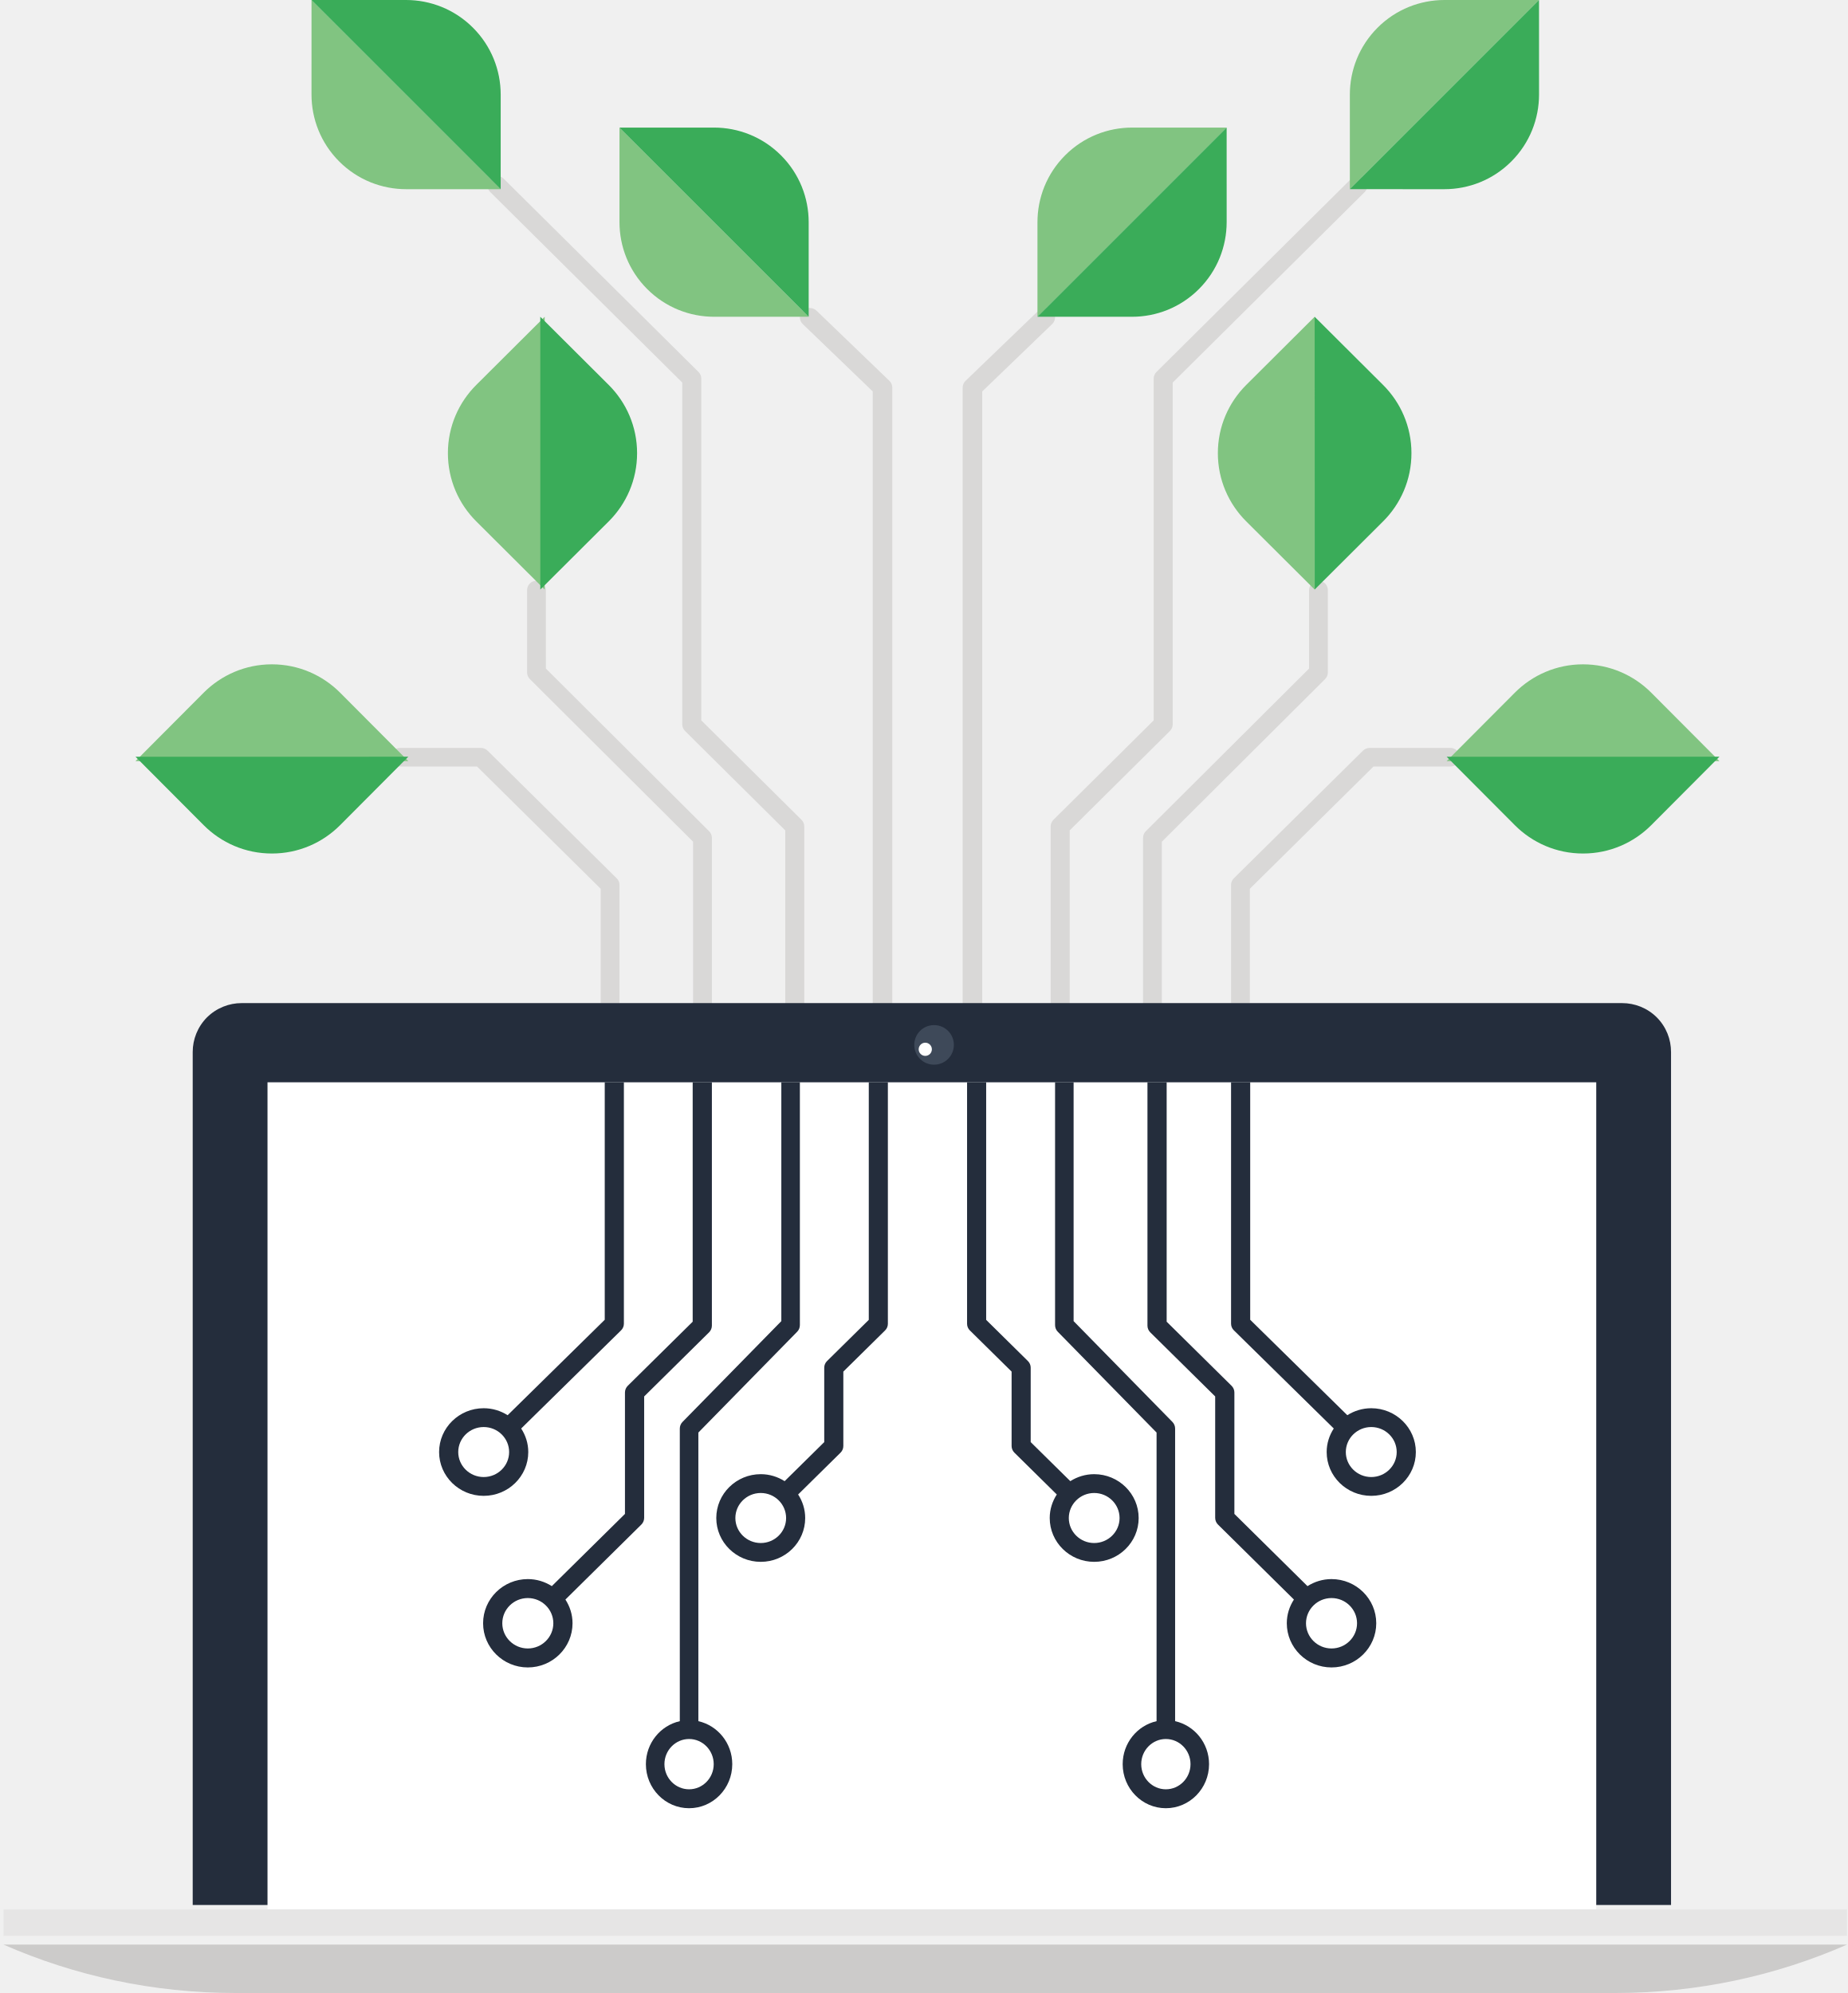
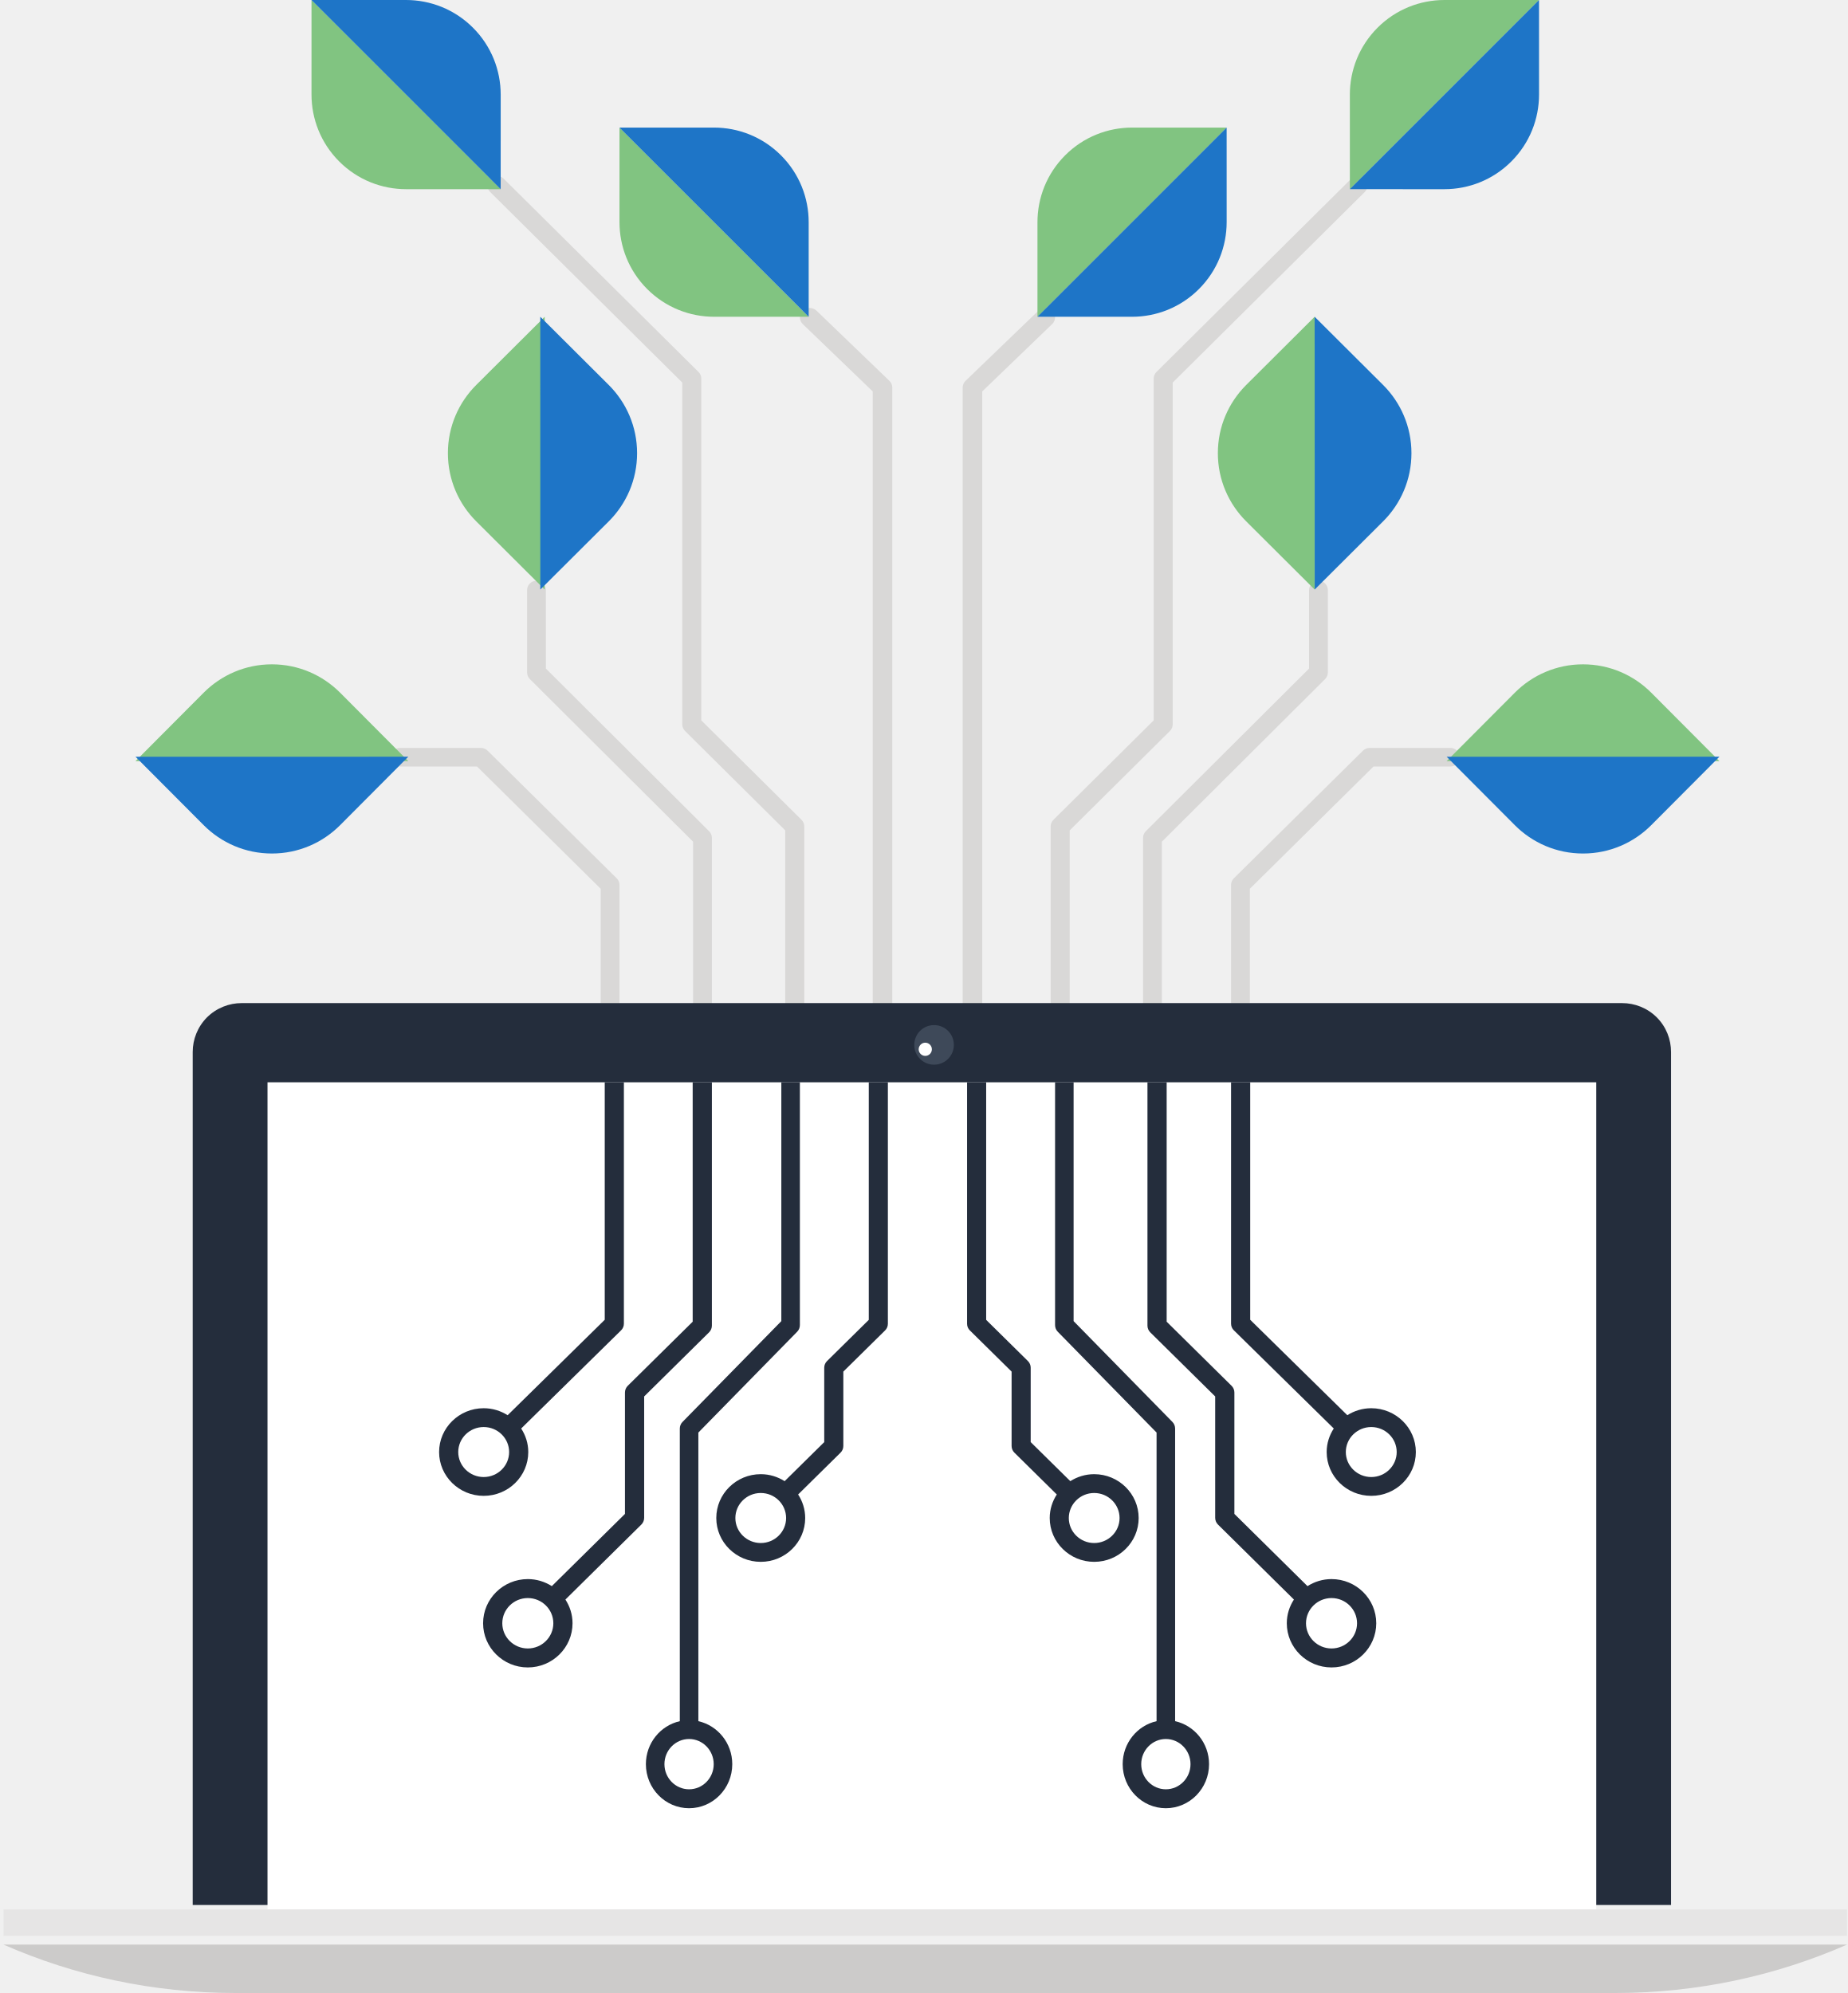
<svg xmlns="http://www.w3.org/2000/svg" width="420px" height="453px" viewBox="0 0 420 453" version="1.1">
  <g id="Landing-Page" stroke="none" stroke-width="1" fill="none" fill-rule="evenodd">
    <g id="WhitePage_Landing" transform="translate(-749, -1516)">
      <g id="eco" transform="translate(159, 1505)">
        <g id="eco-img" transform="translate(590, 11)">
          <path d="M110.822,170.622 C110.419,170.224 109.879,170.002 109.308,170.002 L90.937,170 C89.753,170 88.8,170.945 88.8,172.113 C88.8,173.279 89.753,174.224 90.937,174.224 L108.425,174.226 L136.527,202.011 L136.527,228 L140.8,228 L140.8,201.133 C140.8,200.574 140.578,200.037 140.176,199.641 L110.822,170.622 Z" id="Fill-1" fill="#D9D8D7" />
          <path d="M124.073,151.965 L124.068,134.127 C124.068,132.951 123.116,132 121.932,132 C120.757,132 119.8,132.951 119.8,134.127 L119.805,152.849 C119.805,153.412 120.026,153.952 120.428,154.35 L157.529,191.317 L157.529,229 L161.8,229 L161.8,190.434 C161.8,189.871 161.573,189.33 161.172,188.932 L124.073,151.965 Z" id="Fill-3" fill="#D9D8D7" />
          <path d="M159.391,163.739 L159.391,86.061 C159.391,85.49 159.167,84.947 158.76,84.543 L114.492,40.629 C113.646,39.79 112.274,39.79 111.434,40.629 C110.588,41.465 110.588,42.827 111.434,43.663 L155.065,86.951 L155.065,164.628 C155.065,165.197 155.294,165.742 155.696,166.144 L178.473,188.744 L178.473,229 L182.8,229 L182.8,187.857 C182.8,187.286 182.575,186.741 182.168,186.339 L159.391,163.739 Z" id="Fill-5" fill="#D9D8D7" />
          <path d="M185.592,70.624 C184.723,69.793 183.319,69.79 182.451,70.626 C181.582,71.463 181.582,72.818 182.451,73.654 L198.356,88.969 L198.356,229 L202.8,229 L202.8,88.083 C202.8,87.513 202.569,86.969 202.151,86.566 L185.592,70.624 Z" id="Fill-7" fill="#D9D8D7" />
          <path d="M329.662,170 L311.286,170.002 C310.722,170.002 310.177,170.224 309.78,170.622 L280.428,199.641 C280.026,200.037 279.8,200.574 279.8,201.133 L279.8,228 L284.071,228 L284.071,202.011 L312.176,174.226 L329.662,174.224 C330.842,174.224 331.8,173.279 331.8,172.113 C331.8,170.945 330.842,170 329.662,170" id="Fill-9" fill="#D9D8D7" />
          <path d="M301.8,152.846 L301.8,134.127 C301.8,132.951 300.847,132 299.664,132 C298.488,132 297.531,132.951 297.531,134.127 L297.531,151.963 L260.423,188.93 C260.021,189.328 259.8,189.868 259.8,190.434 L259.8,229 L264.068,229 L264.068,191.315 L301.176,154.35 C301.578,153.95 301.8,153.412 301.8,152.846" id="Fill-11" fill="#D9D8D7" />
          <path d="M266.54,164.628 L266.54,86.953 L310.166,43.663 C311.011,42.827 311.011,41.465 310.166,40.629 C309.325,39.79 307.948,39.79 307.108,40.629 L262.846,84.546 C262.439,84.947 262.215,85.493 262.215,86.061 L262.215,163.736 L239.431,186.339 C239.021,186.743 238.8,187.289 238.8,187.857 L238.8,229 L243.125,229 L243.125,188.749 L265.904,166.149 C266.311,165.742 266.54,165.199 266.54,164.628" id="Fill-13" fill="#D9D8D7" />
          <path d="M236.007,70.627 L219.448,86.569 C219.03,86.97 218.8,87.514 218.8,88.083 L218.8,229 L223.244,229 L223.244,88.97 L239.148,73.652 C240.017,72.818 240.017,71.461 239.148,70.627 C238.285,69.791 236.87,69.791 236.007,70.627" id="Fill-15" fill="#D9D8D7" />
          <path d="M70.8,21.5 C70.802,27.003 72.898,32.503 77.096,36.7 C81.293,40.899 86.797,43 92.301,43 L113.8,43 L70.802,0 L70.8,21.5 Z" id="Fill-17" fill="#81C481" />
-           <path d="M92.298,0 C97.803,0.005 103.303,2.101 107.5,6.299 C111.699,10.493 113.797,15.997 113.8,21.5 L113.797,43 L70.8,0.005 L92.298,0 Z" id="Fill-19" fill="#3AAC59" />
+           <path d="M92.298,0 C97.803,0.005 103.303,2.101 107.5,6.299 C111.699,10.493 113.797,15.997 113.8,21.5 L113.797,43 L70.8,0.005 L92.298,0 Z" id="Fill-19" fill="#1e75c7" />
          <path d="M140.8,50.5 C140.802,56.003 142.898,61.503 147.096,65.7 C151.293,69.899 156.796,72 162.297,72 L183.8,72 L140.802,29 L140.8,50.5 Z" id="Fill-21" fill="#81C481" />
-           <path d="M162.3,29 C167.8,29.005 173.302,31.101 177.499,35.299 C181.699,39.493 183.8,44.997 183.8,50.5 L183.8,72 L140.8,29.005 L162.3,29 Z" id="Fill-23" fill="#3AAC59" />
+           <path d="M162.3,29 C167.8,29.005 173.302,31.101 177.499,35.299 C181.699,39.493 183.8,44.997 183.8,50.5 L183.8,72 L140.8,29.005 L162.3,29 Z" id="Fill-23" fill="#1e75c7" />
          <path d="M257.3,29 C251.797,29.003 246.297,31.096 242.1,35.294 C237.9,39.494 235.8,44.998 235.8,50.496 L235.8,72 L278.8,29.003 L257.3,29 Z" id="Fill-25" fill="#81C481" />
-           <path d="M278.8,50.499 C278.797,56.001 276.698,61.501 272.501,65.698 C268.306,69.899 262.803,72 257.3,72 L235.8,71.997 L278.797,29 L278.8,50.499 Z" id="Fill-27" fill="#3AAC59" />
+           <path d="M278.8,50.499 C278.797,56.001 276.698,61.501 272.501,65.698 C268.306,69.899 262.803,72 257.3,72 L235.8,71.997 L278.797,29 L278.8,50.499 Z" id="Fill-27" fill="#1e75c7" />
          <path d="M328.3,0 C322.797,0.003 317.297,2.096 313.1,6.294 C308.9,10.494 306.8,15.998 306.8,21.496 L306.8,43 L349.8,0.003 L328.3,0 Z" id="Fill-29" fill="#81C481" />
-           <path d="M349.8,21.499 C349.797,27.001 347.698,32.501 343.501,36.698 C339.306,40.899 333.803,43 328.3,43 L306.8,42.997 L349.797,0 L349.8,21.499 Z" id="Fill-31" fill="#3AAC59" />
+           <path d="M349.8,21.499 C349.797,27.001 347.698,32.501 343.501,36.698 C339.306,40.899 333.803,43 328.3,43 L306.8,42.997 L349.797,0 L349.8,21.499 Z" id="Fill-31" fill="#1e75c7" />
          <path d="M108.243,87.499 C104.263,91.468 101.8,96.945 101.8,102.997 C101.8,109.05 104.261,114.535 108.238,118.499 L123.792,134 L123.8,72 L108.243,87.499 Z" id="Fill-33" fill="#81C481" />
-           <path d="M138.358,87.501 C142.336,91.469 144.8,96.949 144.8,102.999 C144.805,109.053 142.341,114.536 138.36,118.502 L122.805,134 L122.8,72 L138.358,87.501 Z" id="Fill-35" fill="#3AAC59" />
+           <path d="M138.358,87.501 C142.336,91.469 144.8,96.949 144.8,102.999 C144.805,109.053 142.341,114.536 138.36,118.502 L122.805,134 L122.8,72 L138.358,87.501 Z" id="Fill-35" fill="#1e75c7" />
          <path d="M283.243,87.499 C279.266,91.468 276.8,96.945 276.8,102.997 C276.797,109.05 279.261,114.535 283.238,118.499 L298.794,134 L298.8,72 L283.243,87.499 Z" id="Fill-37" fill="#81C481" />
-           <path d="M314.358,87.501 C318.338,91.469 320.8,96.949 320.8,102.999 C320.805,109.053 318.343,114.536 314.36,118.502 L298.807,134 L298.8,72 L314.358,87.501 Z" id="Fill-39" fill="#3AAC59" />
+           <path d="M314.358,87.501 C318.338,91.469 320.8,96.949 320.8,102.999 C320.805,109.053 318.343,114.536 314.36,118.502 L298.807,134 L298.8,72 L314.358,87.501 Z" id="Fill-39" fill="#1e75c7" />
          <path d="M77.301,157.443 C73.332,153.466 67.854,151 61.802,151 C55.75,150.997 50.265,153.461 46.301,157.438 L30.8,172.995 L92.8,173 L77.301,157.443 Z" id="Fill-41" fill="#81C481" />
-           <path d="M77.301,187.558 C73.332,191.539 67.852,194 61.802,194 C55.747,194.005 50.265,191.544 46.298,187.561 L30.8,172.008 L92.8,172 L77.301,187.558 Z" id="Fill-43" fill="#3AAC59" />
+           <path d="M77.301,187.558 C73.332,191.539 67.852,194 61.802,194 C55.747,194.005 50.265,191.544 46.298,187.561 L30.8,172.008 L92.8,172 L77.301,187.558 Z" id="Fill-43" fill="#1e75c7" />
          <path d="M375.301,157.443 C371.332,153.466 365.854,151 359.802,151 C353.75,150.997 348.267,153.461 344.303,157.438 L328.8,172.995 L390.8,173 L375.301,157.443 Z" id="Fill-45" fill="#81C481" />
-           <path d="M375.299,187.558 C371.33,191.539 365.853,194 359.801,194 C353.749,194.005 348.266,191.544 344.298,187.561 L328.8,172.008 L390.8,172 L375.299,187.558 Z" id="Fill-47" fill="#3AAC59" />
+           <path d="M375.299,187.558 C371.33,191.539 365.853,194 359.801,194 C353.749,194.005 348.266,191.544 344.298,187.561 L328.8,172.008 L390.8,172 L375.299,187.558 Z" id="Fill-47" fill="#1e75c7" />
          <path d="M376.556,231.238 C374.385,229.085 371.537,228 368.674,228 L54.925,228 C52.087,228 49.236,229.085 47.048,231.238 C44.895,233.417 43.8,236.255 43.8,239.11 L43.8,433 L379.8,433 L379.8,239.11 C379.8,236.255 378.724,233.417 376.556,231.238" id="Fill-49" fill="#242D3C" />
          <path d="M216.8,237.5 C216.8,239.986 214.785,242 212.3,242 C209.806,242 207.8,239.986 207.8,237.5 C207.8,235.009 209.806,233 212.3,233 C214.785,233 216.8,235.009 216.8,237.5" id="Fill-51" fill="#3E4959" />
          <path d="M211.8,238.503 C211.8,239.331 211.127,240 210.299,240 C209.479,240 208.8,239.331 208.8,238.503 C208.8,237.675 209.479,237 210.299,237 C211.127,237 211.8,237.675 211.8,238.503" id="Fill-53" fill="#FFFFFF" />
          <polygon id="Fill-55" fill="#FFFFFF" points="60.8 434 362.8 434 362.8 246 60.8 246" />
          <path d="M0.8,442 C16.921,449.079 34.759,453 53.516,453 L367.091,453 C385.846,453 403.663,449.079 419.8,442 L0.8,442 Z" id="Fill-57" fill="#CCCBCA" />
          <polygon id="Fill-58" fill="#E6E5E5" points="0.8 440 419.8 440 419.8 434 0.8 434" />
          <path d="M109.933,335.724 C106.747,335.724 104.151,333.174 104.151,330.043 C104.151,326.909 106.747,324.36 109.933,324.36 C113.124,324.36 115.716,326.909 115.716,330.043 C115.716,333.174 113.124,335.724 109.933,335.724 M120.067,330.043 C120.067,328.072 119.465,326.242 118.454,324.695 L141.164,302.379 C141.574,301.977 141.8,301.433 141.8,300.864 L141.8,246 L137.448,246 L137.448,299.978 L115.378,321.672 C113.803,320.677 111.941,320.083 109.933,320.083 C104.345,320.083 99.8,324.554 99.8,330.043 C99.8,335.535 104.345,340 109.933,340 C115.526,340 120.067,335.535 120.067,330.043" id="Fill-60" fill="#242D3C" />
          <path d="M119.964,374.689 C116.768,374.689 114.164,372.116 114.164,368.957 C114.164,365.801 116.768,363.231 119.964,363.231 C123.159,363.231 125.764,365.801 125.764,368.957 C125.764,372.116 123.159,374.689 119.964,374.689 M146.408,345.003 L146.408,317.405 L161.157,302.838 C161.568,302.429 161.8,301.884 161.8,301.311 L161.8,246 L157.435,246 L157.435,300.417 L142.681,314.984 C142.27,315.39 142.044,315.938 142.044,316.509 L142.044,344.107 L125.422,360.518 C123.842,359.519 121.978,358.92 119.964,358.92 C114.359,358.92 109.8,363.424 109.8,368.957 C109.8,374.496 114.359,379 119.964,379 C125.569,379 130.128,374.496 130.128,368.957 C130.128,366.973 129.522,365.129 128.51,363.571 L145.766,346.528 C146.177,346.122 146.408,345.574 146.408,345.003" id="Fill-61" fill="#242D3C" />
          <path d="M156.618,406.699 C153.527,406.699 151.015,404.135 151.015,400.986 C151.015,397.835 153.527,395.268 156.618,395.268 C159.705,395.268 162.216,397.835 162.216,400.986 C162.216,404.135 159.705,406.699 156.618,406.699 M158.728,391.215 L158.728,325.612 L181.184,302.699 C181.584,302.296 181.8,301.749 181.8,301.177 L181.8,246 L177.584,246 L177.584,300.286 L155.125,323.199 C154.728,323.602 154.509,324.149 154.509,324.718 L154.509,391.215 C150.105,392.203 146.8,396.205 146.8,400.986 C146.8,406.509 151.199,411 156.618,411 C162.033,411 166.432,406.509 166.432,400.986 C166.432,396.205 163.127,392.203 158.728,391.215" id="Fill-62" fill="#242D3C" />
          <path d="M172.909,350.722 C169.727,350.722 167.138,348.174 167.138,345.042 C167.138,341.904 169.727,339.351 172.909,339.351 C176.086,339.351 178.67,341.904 178.67,345.042 C178.67,348.174 176.086,350.722 172.909,350.722 L172.909,350.722 Z M197.461,299.999 L187.975,309.358 C187.566,309.758 187.336,310.302 187.336,310.871 L187.336,327.784 L178.335,336.662 C176.765,335.668 174.908,335.073 172.909,335.073 C167.332,335.073 162.8,339.545 162.8,345.042 C162.8,350.533 167.332,355 172.909,355 C178.481,355 183.008,350.533 183.008,345.042 C183.008,343.07 182.411,341.24 181.402,339.691 L191.044,330.181 C191.453,329.781 191.677,329.237 191.677,328.668 L191.677,311.758 L201.166,302.401 C201.577,301.998 201.8,301.457 201.8,300.888 L201.8,246 L197.461,246 L197.461,299.999 Z" id="Fill-63" fill="#242D3C" />
          <path d="M311.666,335.724 C308.475,335.724 305.883,333.174 305.883,330.043 C305.883,328.48 306.528,327.06 307.573,326.031 C307.576,326.028 307.581,326.026 307.584,326.023 C307.586,326.023 307.586,326.021 307.589,326.021 C308.634,324.994 310.075,324.36 311.666,324.36 C314.852,324.36 317.448,326.909 317.448,330.043 C317.448,333.174 314.852,335.724 311.666,335.724 M311.666,320.083 C309.661,320.083 307.799,320.675 306.224,321.669 L284.151,299.978 L284.151,246 L279.8,246 L279.8,300.864 C279.8,301.433 280.027,301.977 280.44,302.379 L303.145,324.692 C302.134,326.242 301.532,328.072 301.532,330.043 C301.532,335.535 306.073,340 311.666,340 C317.254,340 321.8,335.535 321.8,330.043 C321.8,324.554 317.254,320.083 311.666,320.083" id="Fill-64" fill="#242D3C" />
          <path d="M302.634,374.689 C299.439,374.689 296.834,372.116 296.834,368.957 C296.834,365.801 299.439,363.231 302.634,363.231 C305.83,363.231 308.435,365.801 308.435,368.957 C308.435,372.116 305.83,374.689 302.634,374.689 M302.634,358.92 C300.623,358.92 298.753,359.519 297.173,360.521 L280.557,344.107 L280.557,316.509 C280.557,315.938 280.326,315.39 279.915,314.984 L265.164,300.417 L265.164,246 L260.8,246 L260.8,301.311 C260.8,301.884 261.026,302.429 261.437,302.838 L276.192,317.405 L276.192,345.003 C276.192,345.574 276.419,346.122 276.83,346.528 L294.088,363.571 C293.073,365.129 292.469,366.973 292.469,368.957 C292.469,374.496 297.029,379 302.634,379 C308.24,379 312.8,374.496 312.8,368.957 C312.8,363.424 308.24,358.92 302.634,358.92" id="Fill-65" fill="#242D3C" />
          <path d="M264.979,406.699 C261.893,406.699 259.382,404.135 259.382,400.986 C259.382,397.835 261.893,395.268 264.979,395.268 C268.069,395.268 270.585,397.835 270.585,400.986 C270.585,404.135 268.069,406.699 264.979,406.699 M267.087,391.213 L267.087,324.718 C267.087,324.149 266.869,323.602 266.472,323.197 L244.014,300.286 L244.014,246 L239.8,246 L239.8,301.177 C239.8,301.749 240.015,302.296 240.415,302.701 L262.87,325.612 L262.87,391.215 C258.472,392.203 255.167,396.205 255.167,400.986 C255.167,406.509 259.566,411 264.979,411 C270.396,411 274.8,406.509 274.8,400.986 C274.8,396.202 271.49,392.2 267.087,391.213" id="Fill-66" fill="#242D3C" />
          <path d="M248.689,350.722 C245.513,350.722 242.923,348.174 242.923,345.042 C242.923,343.478 243.569,342.058 244.609,341.028 C244.609,341.026 244.611,341.026 244.614,341.023 C244.616,341.021 244.616,341.018 244.619,341.018 C245.661,339.988 247.104,339.351 248.689,339.351 C251.871,339.351 254.461,341.904 254.461,345.042 C254.461,348.174 251.871,350.722 248.689,350.722 M248.689,335.073 C246.69,335.073 244.833,335.668 243.263,336.66 L234.261,327.784 L234.261,310.871 C234.261,310.302 234.036,309.758 233.628,309.358 L224.141,300.001 L224.141,246 L219.8,246 L219.8,300.888 C219.8,301.457 220.024,301.998 220.435,302.401 L229.92,311.755 L229.92,328.668 C229.92,329.237 230.15,329.781 230.553,330.181 L240.193,339.689 C239.187,341.237 238.585,343.068 238.585,345.042 C238.585,350.533 243.117,355 248.689,355 C254.267,355 258.8,350.533 258.8,345.042 C258.8,339.545 254.267,335.073 248.689,335.073" id="Fill-67" fill="#242D3C" />
        </g>
      </g>
    </g>
  </g>
</svg>
